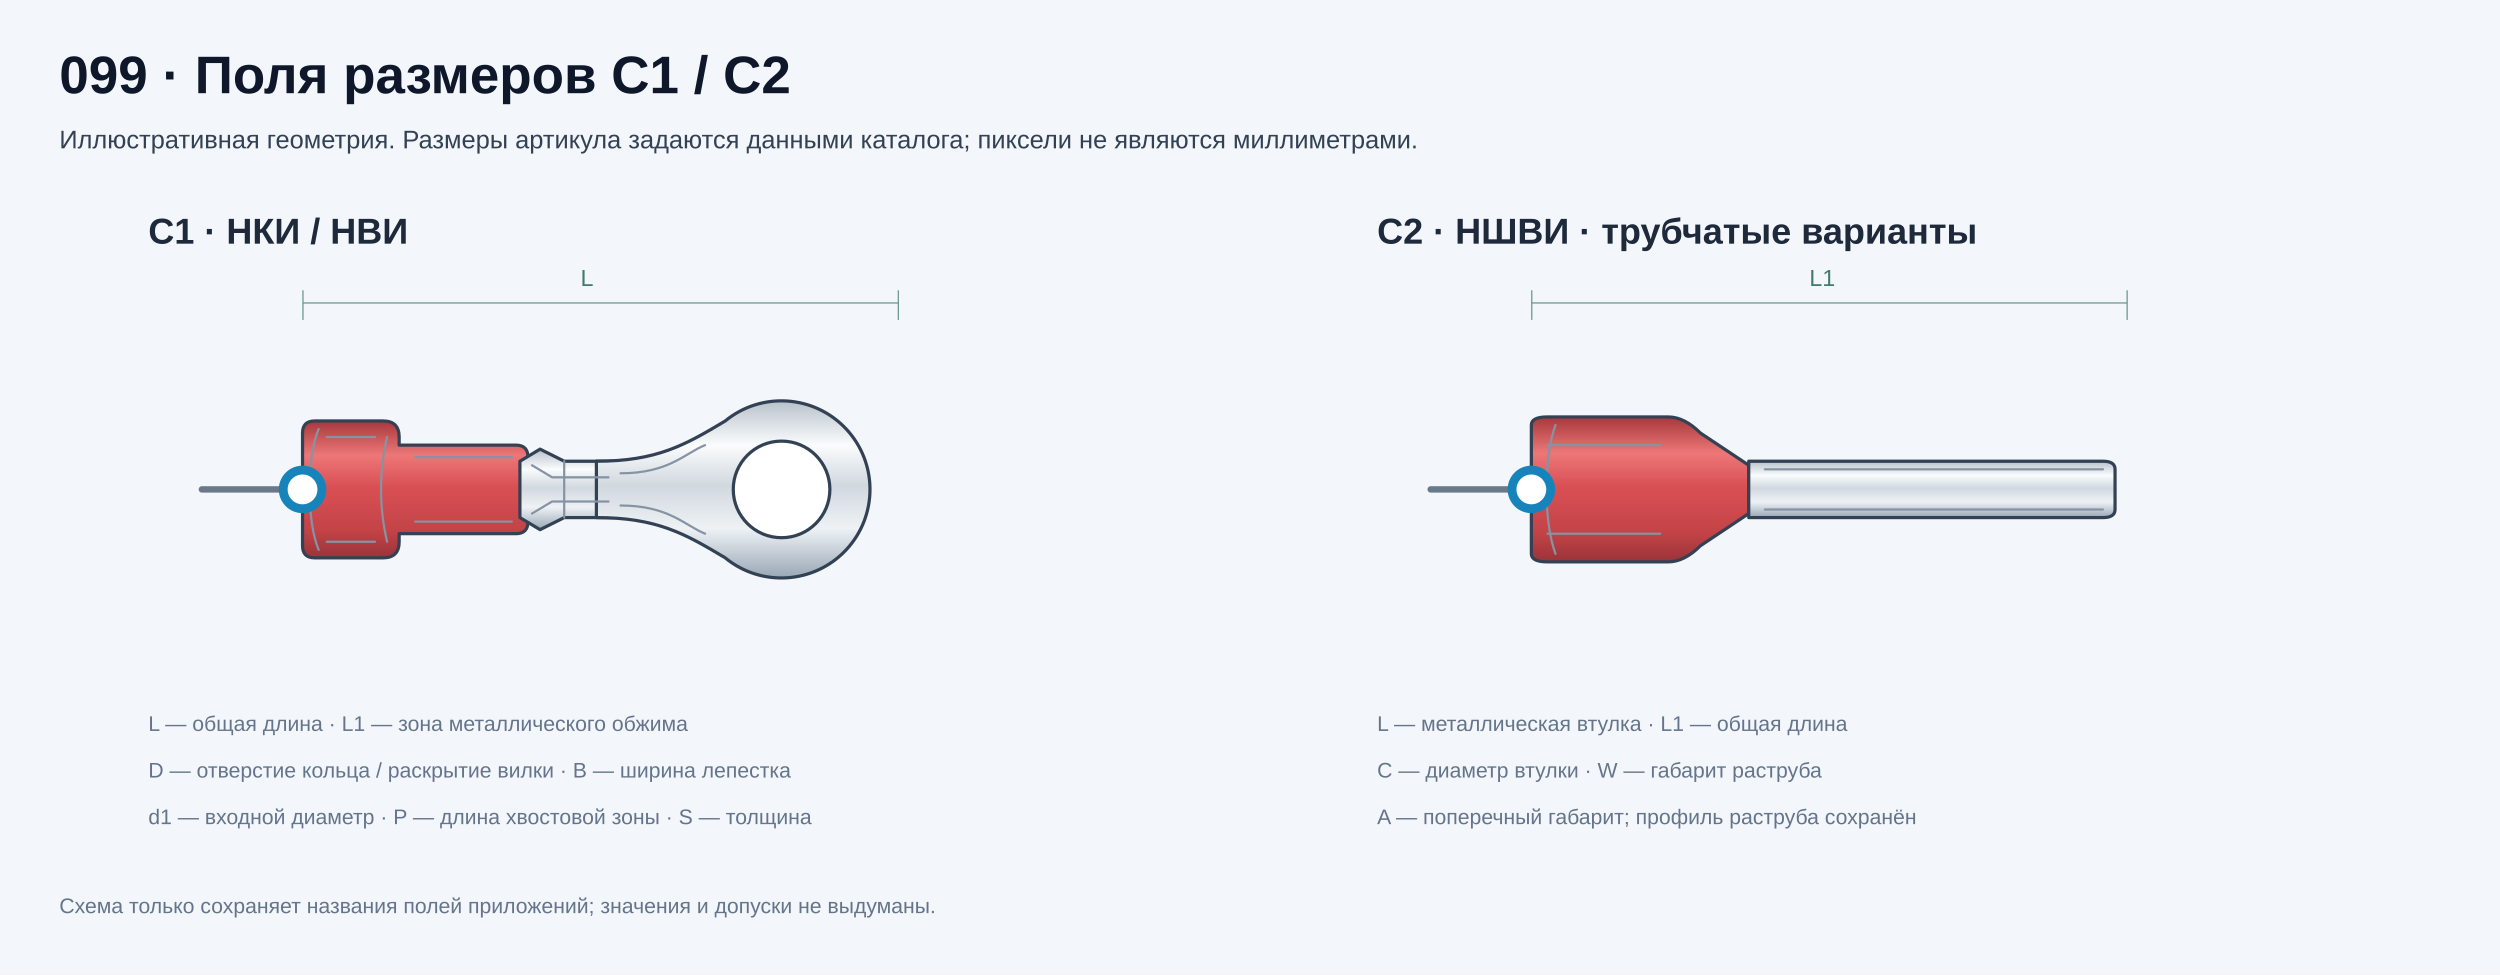
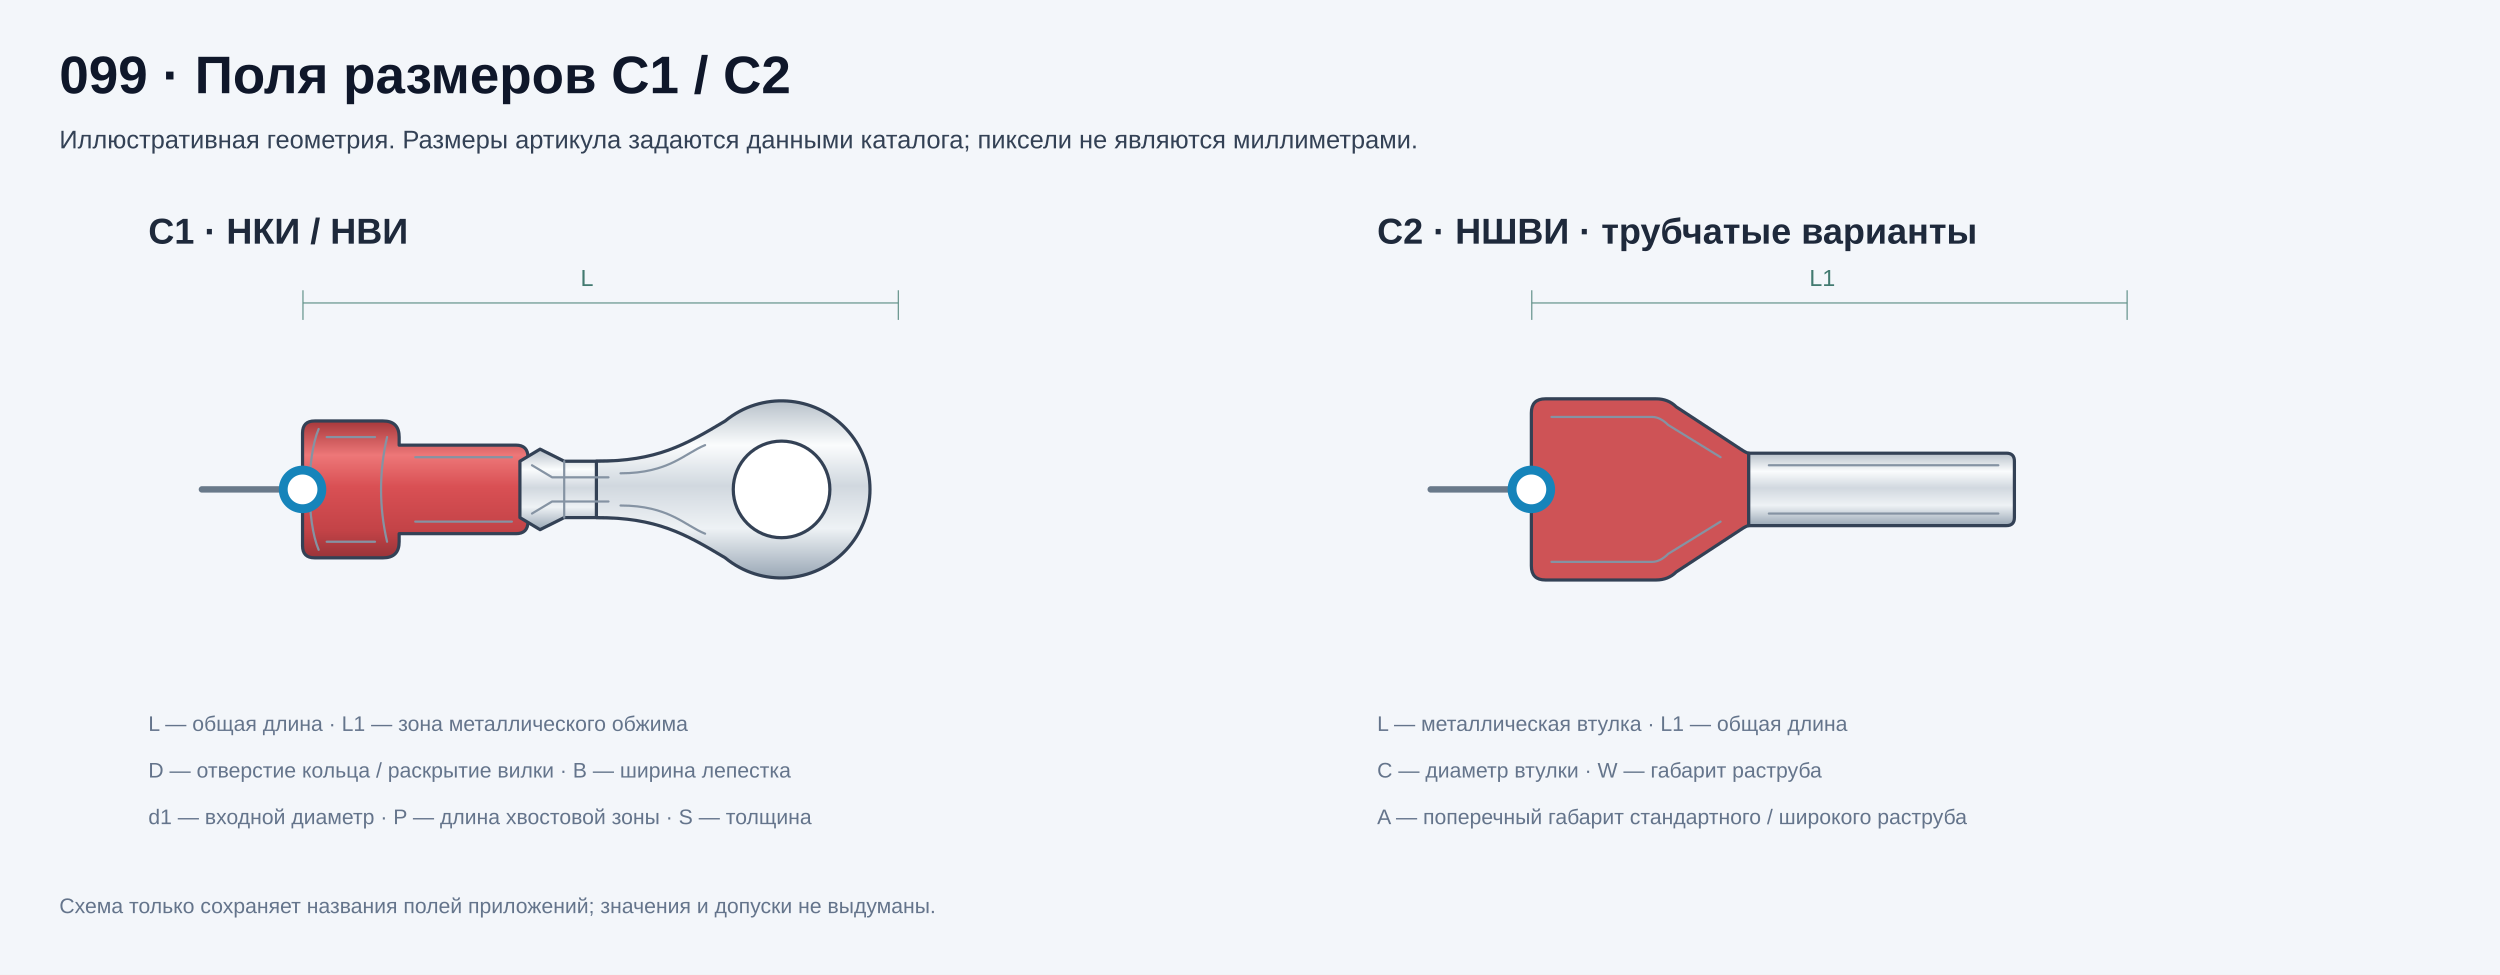
<svg xmlns="http://www.w3.org/2000/svg" width="1180" height="460" viewBox="0 0 1180 460" role="img" aria-labelledby="title">
  <style>svg{font-family:Arial,'Segoe UI',sans-serif} .geom{stroke:#334155;stroke-width:.8;stroke-linecap:round;stroke-linejoin:round} .geom text{stroke:none;stroke-width:0} .detail{stroke:#8593a3;stroke-width:.55;fill:none} .wire{stroke:#69798a;stroke-width:1.6;fill:none;stroke-linecap:round} .text{font-size:12px;fill:#334155;stroke:none} .small{font-size:10px;fill:#64748b;stroke:none} .title{font-size:25px;fill:#0f172a;font-weight:700;stroke:none} .card-title{font-size:17px;fill:#1e293b;font-weight:700;stroke:none} .view{font-size:11px;fill:#237ca3;font-weight:700;stroke:none} .badge{font-size:11px;fill:#1684ba;font-weight:700;stroke:none} .dim{stroke:#5f8f87;stroke-width:.55;fill:none} .dimtext{font-size:11px;fill:#427a70;stroke:none}</style>
  <defs>
    <linearGradient id="metal" x1="0" y1="0" x2="0" y2="1">
      <stop offset="0" stop-color="#b8c1ca" />
      <stop offset=".25" stop-color="#fafcfd" />
      <stop offset=".48" stop-color="#d1d8df" />
      <stop offset=".72" stop-color="#eef2f5" />
      <stop offset="1" stop-color="#99a7b5" />
    </linearGradient>
    <linearGradient id="red" x1="0" y1="0" x2="0" y2="1">
      <stop offset="0" stop-color="#a7383b" />
      <stop offset=".25" stop-color="#ed7778" />
      <stop offset=".48" stop-color="#d95054" />
      <stop offset=".8" stop-color="#c34347" />
      <stop offset="1" stop-color="#993439" />
    </linearGradient>
    <linearGradient id="blue" x1="0" y1="0" x2="0" y2="1">
      <stop offset="0" stop-color="#235783" />
      <stop offset=".25" stop-color="#65a2ce" />
      <stop offset=".5" stop-color="#397fb3" />
      <stop offset="1" stop-color="#23557d" />
    </linearGradient>
    <linearGradient id="yellow" x1="0" y1="0" x2="0" y2="1">
      <stop offset="0" stop-color="#b88c29" />
      <stop offset=".27" stop-color="#ffe6a1" />
      <stop offset=".55" stop-color="#e9bd4d" />
      <stop offset="1" stop-color="#b48c32" />
    </linearGradient>
  </defs>
  <rect x="0" y="0" width="1180" height="460" rx="0" fill="#f3f6fa" />
  <text x="28" y="44" class="title">099 · Поля размеров C1 / C2</text>
  <text x="28" y="70" class="text">Иллюстративная геометрия. Размеры артикула задаются данными каталога; пиксели не являются миллиметрами.</text>
  <text x="70" y="115" class="card-title">C1 · НКИ / НВИ</text>
  <g transform="translate(82,136) scale(1.9)">
    <g class="geom">
      <line x1="7" y1="50" x2="32" y2="50" class="wire" />
      <path d="M32 36 Q32 33 35 33 H52 Q56 33 56 37 V39 H85 Q88 39 88 42 V58 Q88 61 85 61 H56 V63 Q56 67 52 67 H35 Q32 67 32 64 Z" fill="url(#red)" />
      <path d="M86 43 L91 40 L97 43 H109 V57 H97 L91 60 L86 57 Z" fill="url(#metal)" />
      <path d="M105 43 C120 43 127 39 137 33 A22 22 0 1 1 137 67 C127 61 120 57 105 57 Z" fill="url(#metal)" />
      <circle cx="151" cy="50" r="12" fill="#ffffff" />
      <path d="M89 44 L94 47 H108 M89 56 L94 53 H108 M97 43 V57" fill="none" class="detail" />
      <path d="M38 37 H50 M38 63 H50 M60 42 H84 M60 58 H84 M36 35 C33 42 33 58 36 65 M53 37 Q50 50 53 63" fill="none" class="detail" />
      <path d="M111 46 C123 46 127 41 132 39 M111 54 C123 54 127 59 132 61" fill="none" class="detail" />
    </g>
    <circle cx="32" cy="50" r="4.8" fill="#ffffff" data-role="wire-entry" stroke="#1684ba" stroke-width="2.2" />
  </g>
  <line x1="143" y1="143" x2="424" y2="143" class="dim" />
  <line x1="143" y1="137" x2="143" y2="151" class="dim" />
  <line x1="424" y1="137" x2="424" y2="151" class="dim" />
  <text x="274" y="135" class="dimtext">L</text>
  <text x="70" y="345" class="small">L — общая длина · L1 — зона металлического обжима</text>
  <text x="70" y="367" class="small">D — отверстие кольца / раскрытие вилки · B — ширина лепестка</text>
  <text x="70" y="389" class="small">d1 — входной диаметр · P — длина хвостовой зоны · S — толщина</text>
  <text x="650" y="115" class="card-title">C2 · НШВИ · трубчатые варианты</text>
  <g transform="translate(662,136) scale(1.9)">
    <g class="geom">
      <line x1="7" y1="50" x2="32" y2="50" class="wire" />
-       <path d="M32 34 Q32 32 36 32 H66 Q70 32 74 36 L86 44 V56 L74 64 Q70 68 66 68 H36 Q32 68 32 66 Z" fill="url(#red)" />
-       <path d="M86 43 H174 Q177 43 177 45 V55 Q177 57 174 57 H86 Z" fill="url(#metal)" />
-       <path d="M90 45 H174 M90 55 H174 M36 39 H64 M36 61 H64" fill="none" class="detail" />
-       <path d="M38 34 C35 42 35 58 38 66" fill="none" class="detail" />
+       <path d="M32 31 Q32 27.5 35.5 27.5 H63 Q66 27.5 68 29.5 L84 40 Q85.5 41 86 41 V59 Q85.5 59 84 60 L68 70.5 Q66 72.5 63 72.5 H35.5 Q32 72.5 32 69 Z" fill="#ce5356" />
+       <path d="M86 41 H150 Q152 41 152 43 V57 Q152 59 150 59 H86 Z" fill="url(#metal)" />
+       <path d="M91 44 H148 M91 56 H148 M37 32 H62 Q64 32 66 34 L79 42 M37 68 H62 Q64 68 66 66 L79 58" fill="none" class="detail" />
    </g>
    <circle cx="32" cy="50" r="4.8" fill="#ffffff" data-role="wire-entry" stroke="#1684ba" stroke-width="2.2" />
  </g>
  <line x1="723" y1="143" x2="1004" y2="143" class="dim" />
  <line x1="723" y1="137" x2="723" y2="151" class="dim" />
  <line x1="1004" y1="137" x2="1004" y2="151" class="dim" />
  <text x="854" y="135" class="dimtext">L1</text>
  <text x="650" y="345" class="small">L — металлическая втулка · L1 — общая длина</text>
  <text x="650" y="367" class="small">C — диаметр втулки · W — габарит раструба</text>
-   <text x="650" y="389" class="small">A — поперечный габарит; профиль раструба сохранён</text>
+   <text x="650" y="389" class="small">A — поперечный габарит стандартного / широкого раструба</text>
  <text x="28" y="431" class="small">Схема только сохраняет названия полей приложений; значения и допуски не выдуманы.</text>
</svg>
